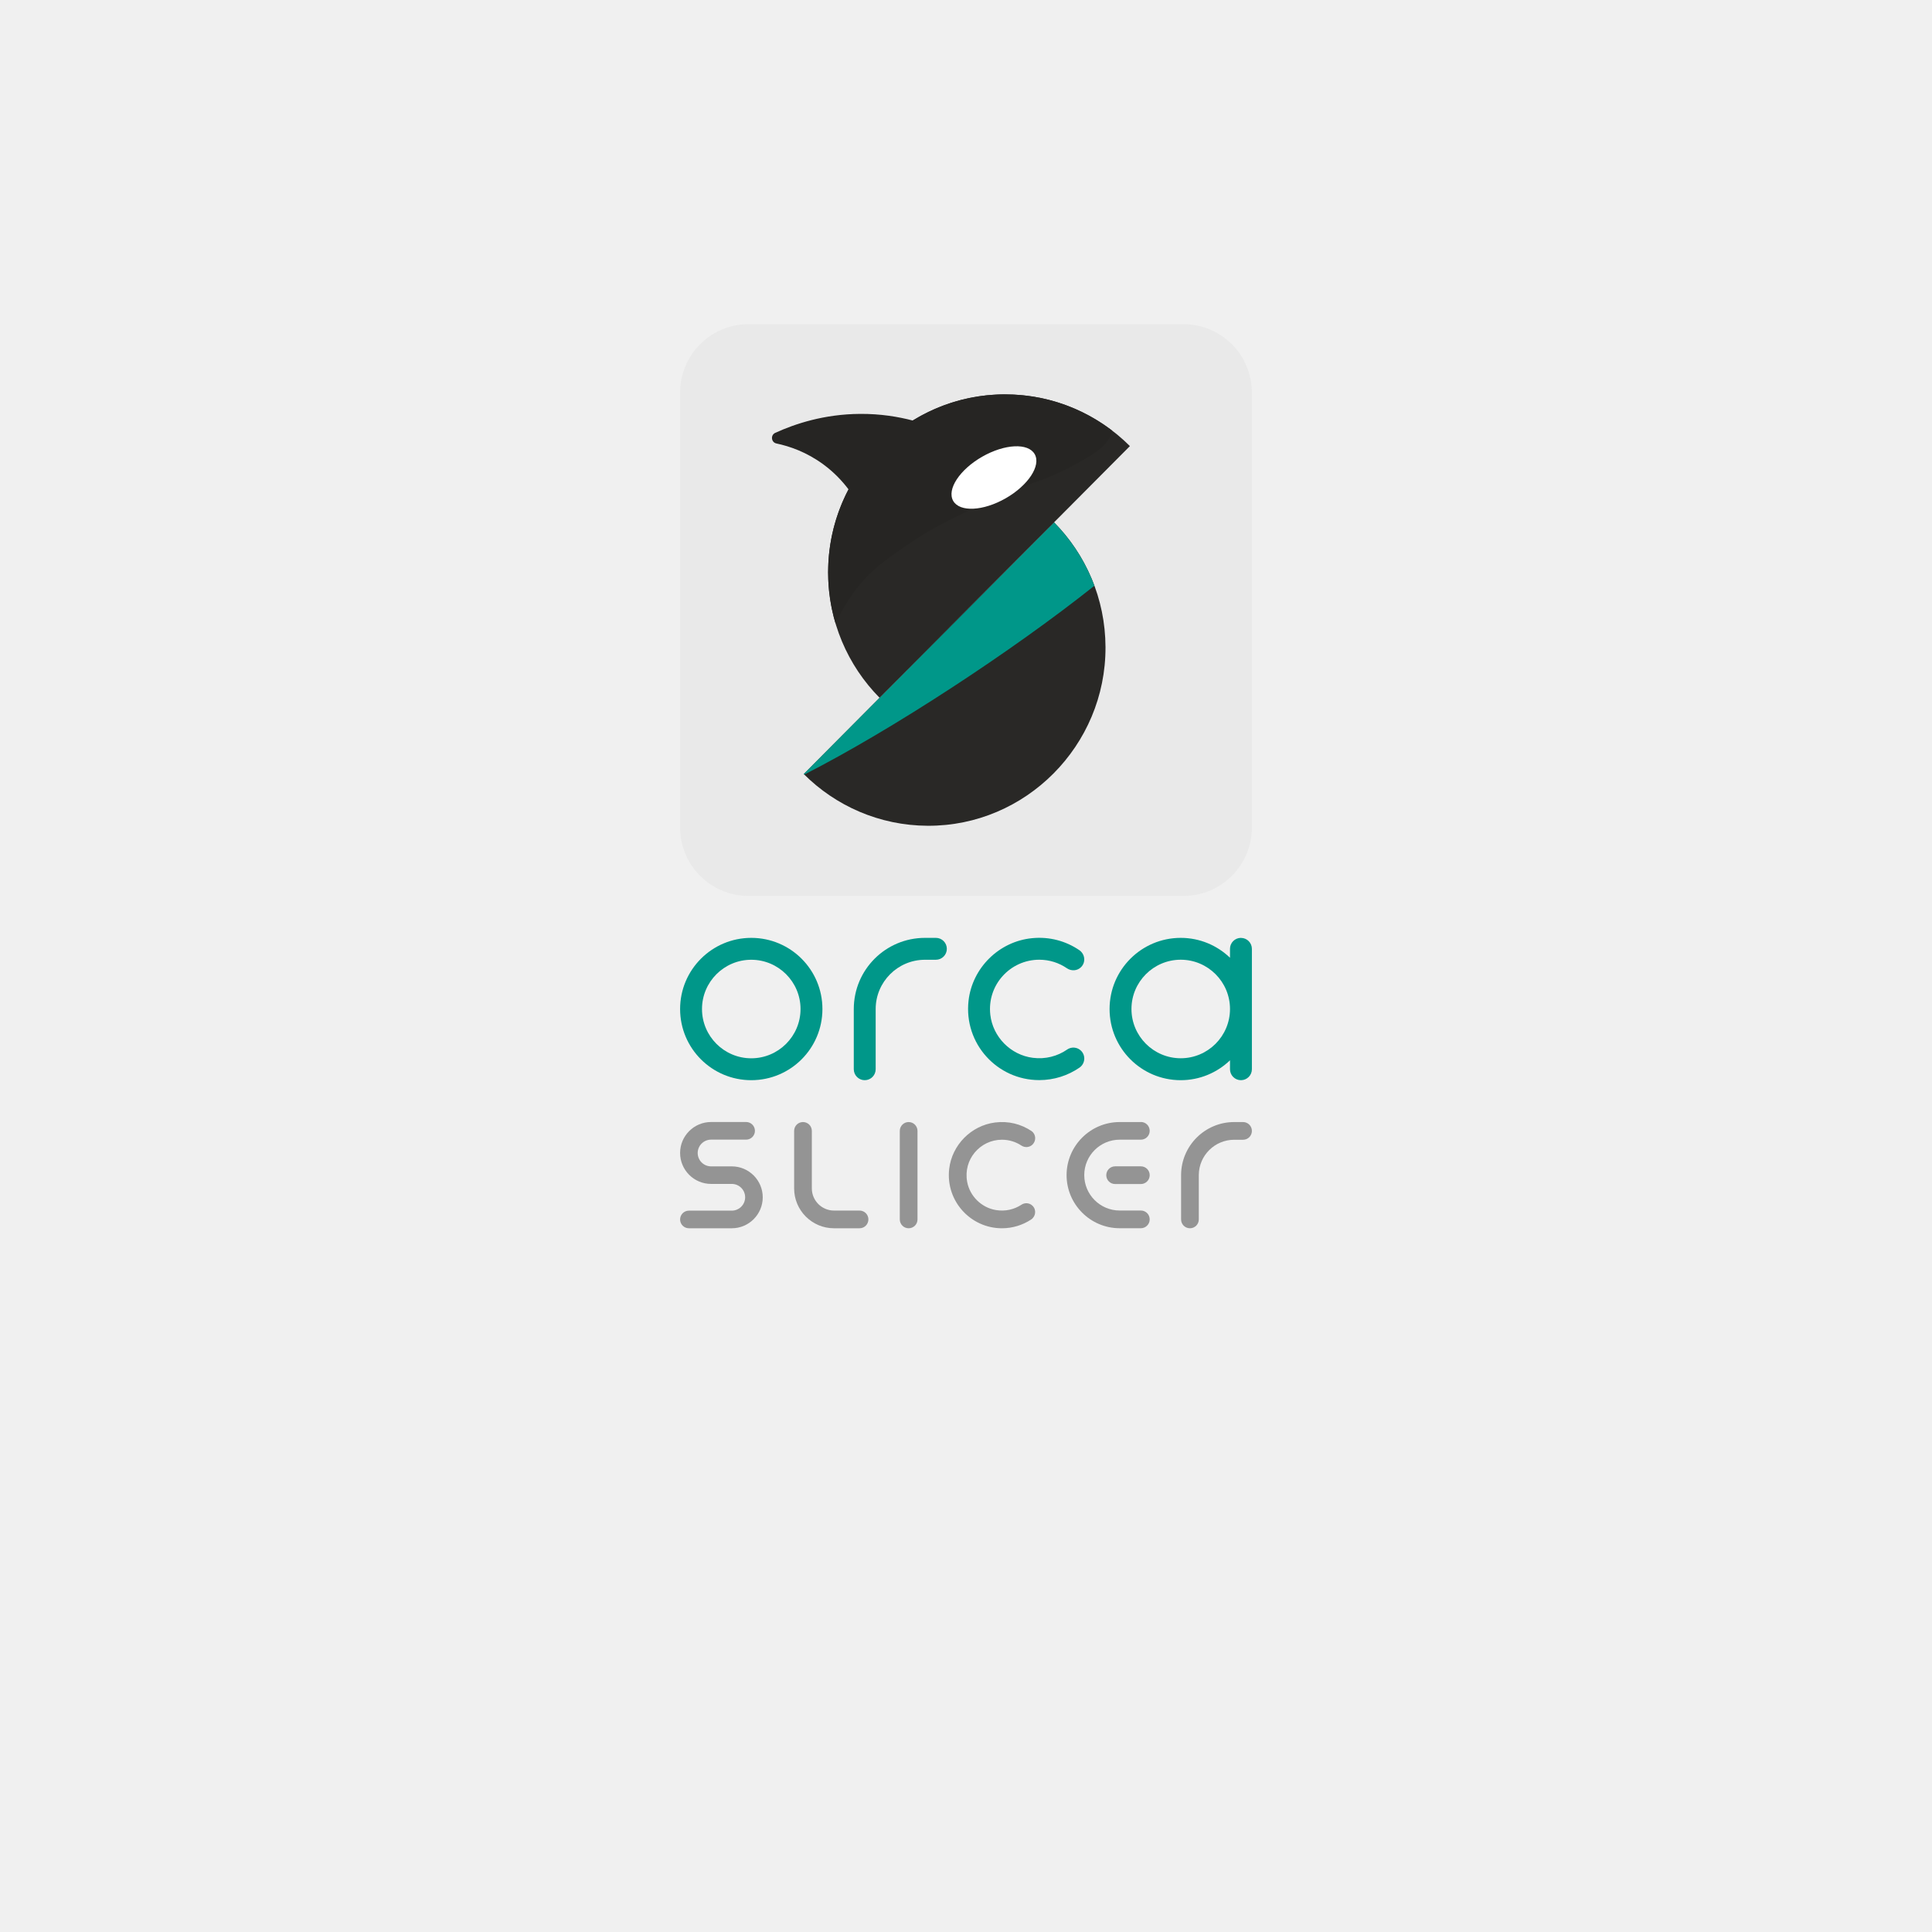
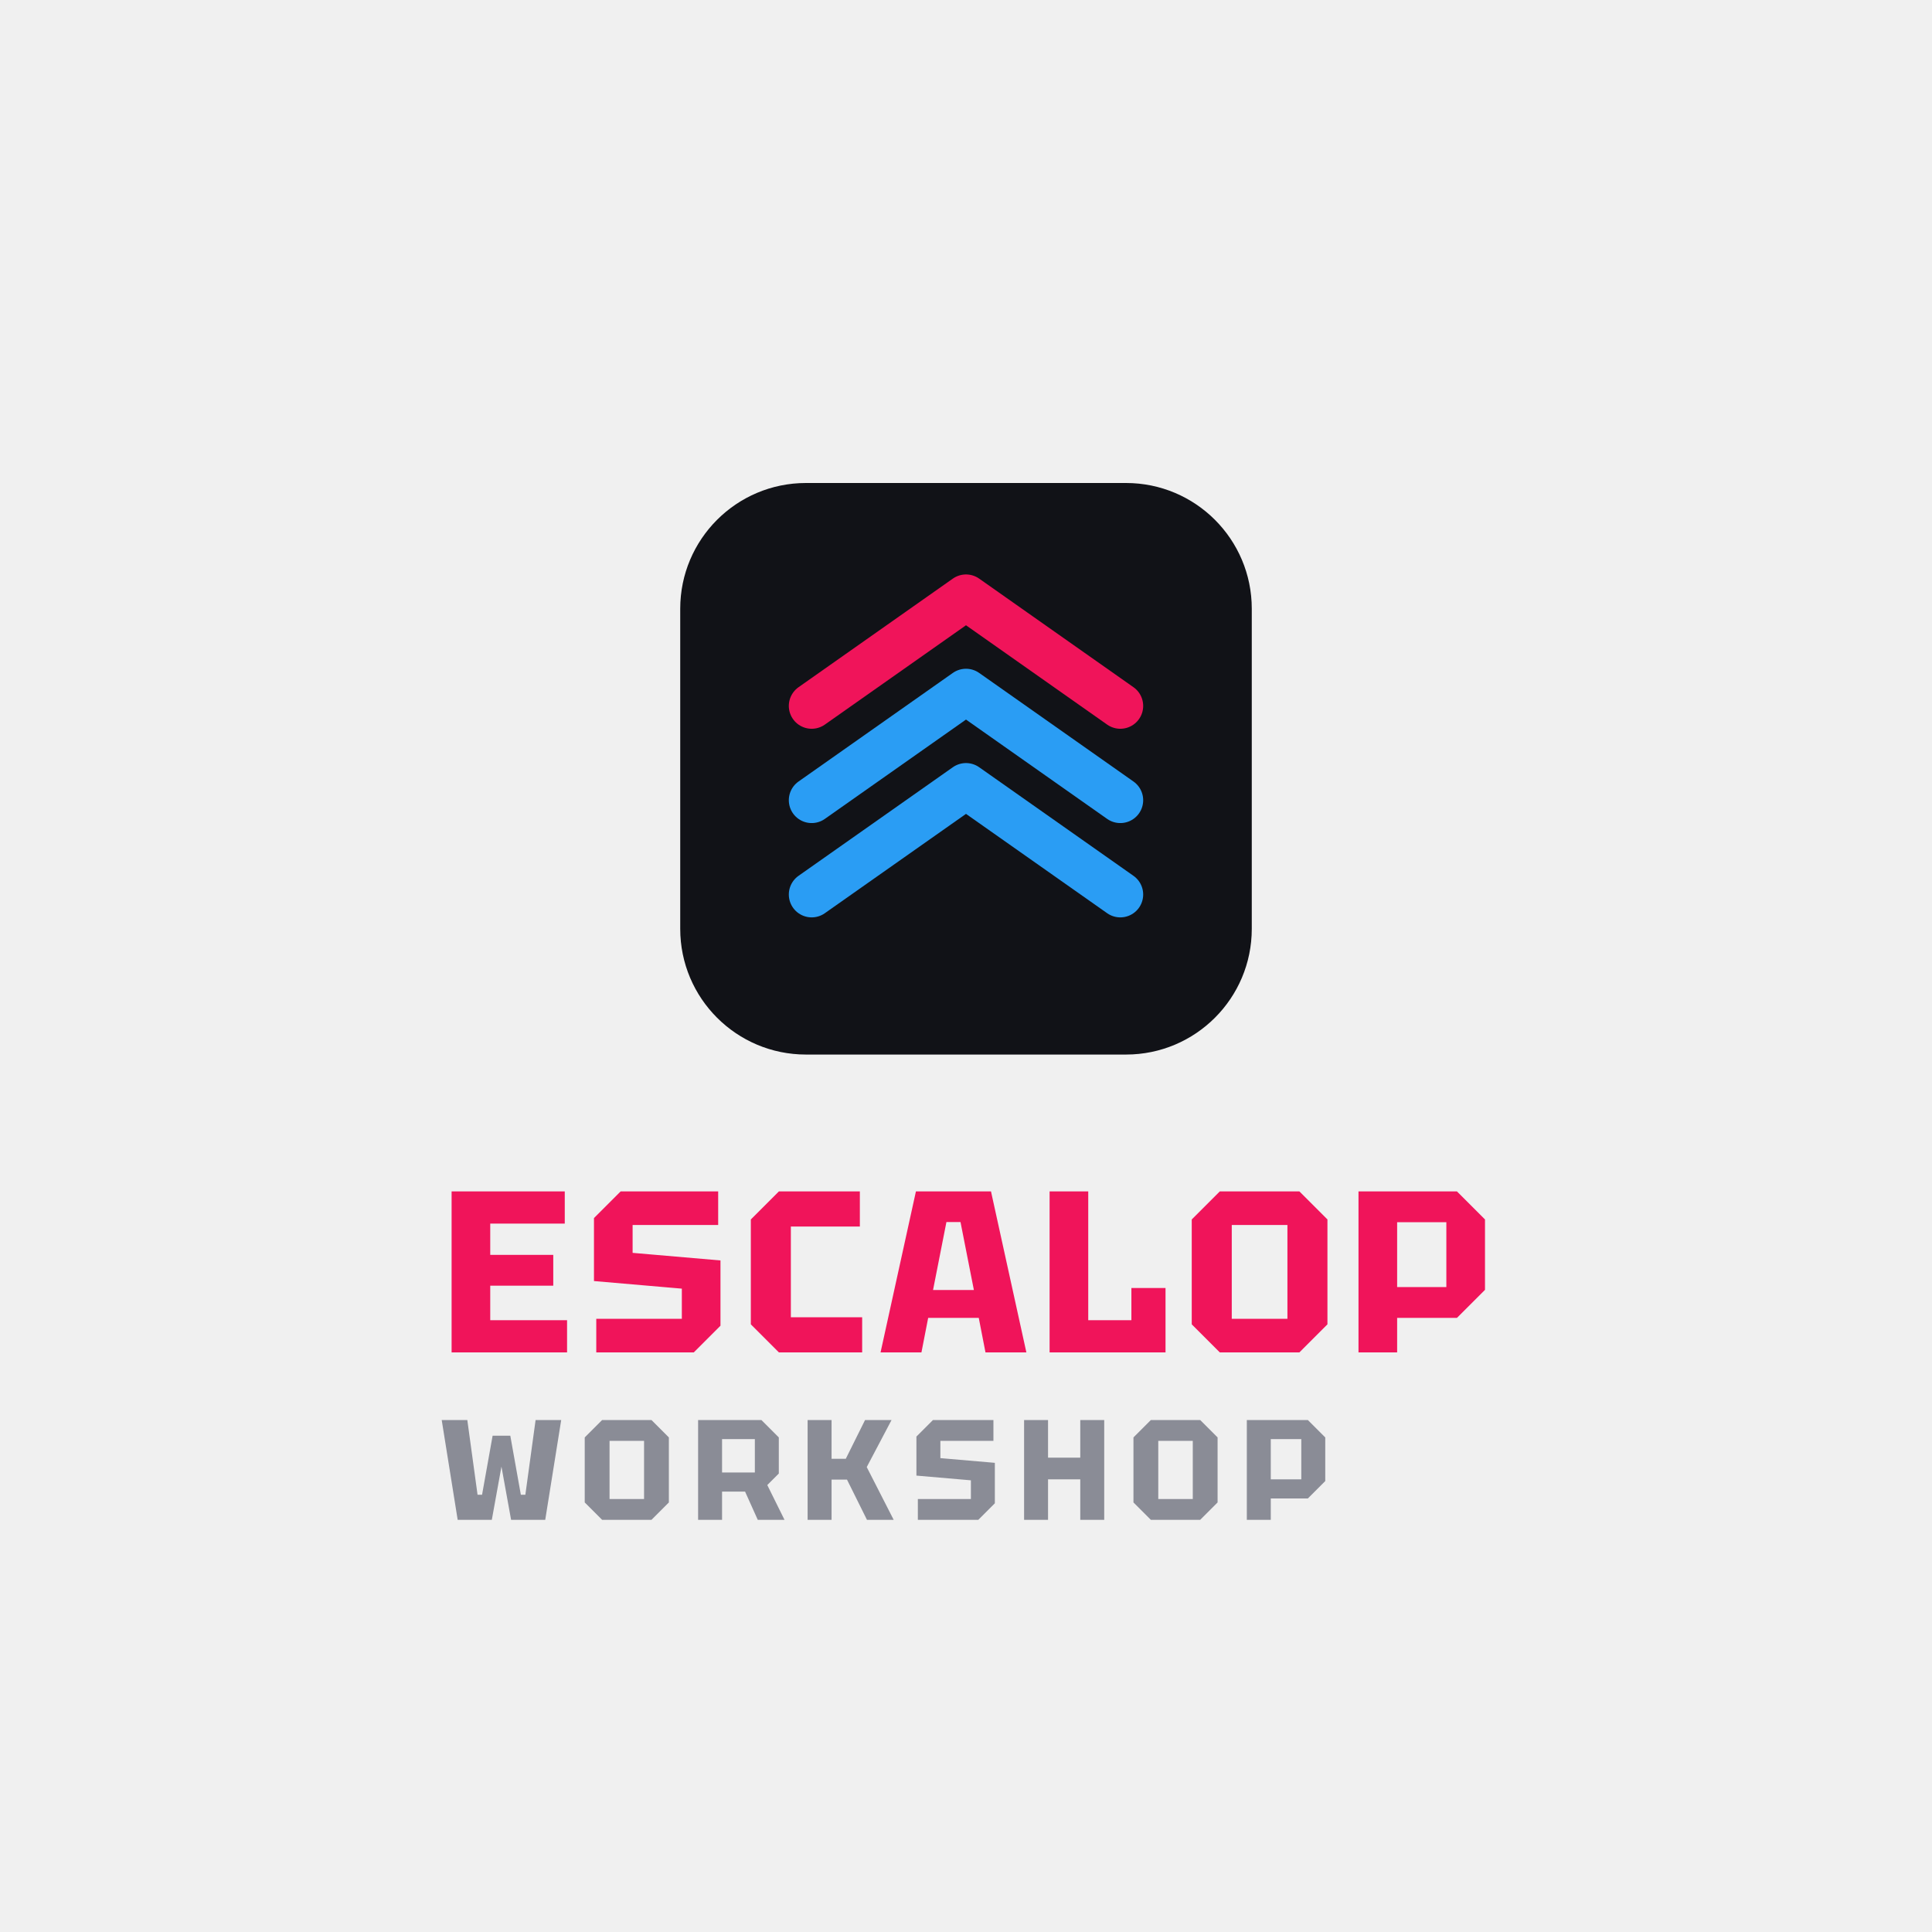
- <svg xmlns="http://www.w3.org/2000/svg" id="a" width="480" height="480" viewBox="0 0 480 480">
-   <g id="b">
-     <g id="c">
-       <rect x="168.97" y="80.54" width="142.05" height="142.05" rx="17" ry="17" style="fill:#e9e9e9;" />
-     </g>
-   </g>
-   <g id="d">
-     <path id="e" d="M199.69,192.31c7.91,7.9,18.79,12.8,30.81,12.85,24.33.1,44.25-19.93,44.16-44.4-.05-12.09-4.92-23.03-12.78-30.98l-62.19,62.53Z" style="fill:#292826;" />
-   </g>
-   <g id="f">
-     <path id="g" d="M261.88,129.78l-62.19,62.53s.09.09.13.13c21.79-11.11,51.62-30.64,72.08-46.91-2.21-5.96-5.66-11.32-10.03-15.75" style="fill:#009789;" />
-   </g>
-   <g id="h">
-     <path id="i" d="M249.72,97.98c-24.29,0-43.97,19.8-43.97,44.22,0,12.16,4.88,23.17,12.78,31.16l62.19-62.53c-7.95-7.94-18.9-12.85-30.99-12.85" style="fill:#292826;" />
-   </g>
-   <g id="j">
-     <path id="k" d="M249.72,97.98c-8.41,0-16.27,2.38-22.95,6.5-3.58-.94-8.02-1.69-13.12-1.65-8.89.06-16.12,2.46-21.04,4.71-1.22.56-1.02,2.37.29,2.64,3.23.68,7.49,2.12,11.7,5.23,2.66,1.96,4.68,4.14,6.21,6.17-3.23,6.16-5.07,13.17-5.07,20.62,0,4.44.65,8.73,1.87,12.78,1.86-4.12,3.81-6.88,4.44-7.74,4.04-5.55,8.31-8.44,14.62-12.7,4.65-3.14,11.1-6.83,29.65-14.45,0,0,5.8-1.63,13.58-6.26,3.1-1.84,5.46-3.58,6.21-6.31.05-.19.1-.38.14-.57-7.38-5.62-16.57-8.96-26.53-8.96" style="fill:#262523;" />
-   </g>
-   <g id="l">
-     <path id="m" d="M257.07,112.84c1.61,2.85-1.62,7.76-7.21,10.96-5.6,3.2-11.44,3.48-13.05.63-1.61-2.85,1.62-7.76,7.21-10.96,5.6-3.2,11.44-3.48,13.05-.63" style="fill:#fff;" />
-   </g>
-   <path d="M225.75,278.77c-1.21,0-2.2.98-2.2,2.2v21.99c0,1.21.98,2.2,2.2,2.2s2.2-.98,2.2-2.2v-21.99c0-1.21-.98-2.2-2.2-2.2Z" style="fill:#949494;" />
-   <path d="M283.44,278.77h-5.26c-7.27,0-13.19,5.92-13.19,13.19s5.92,13.19,13.19,13.19h5.26c1.21,0,2.2-.98,2.2-2.2s-.98-2.2-2.2-2.2h-5.26c-4.85,0-8.8-3.95-8.8-8.8s3.95-8.8,8.8-8.8h5.26c1.21,0,2.2-.98,2.2-2.2s-.98-2.2-2.2-2.2Z" style="fill:#949494;" />
-   <path d="M283.44,289.77h-6.39c-1.21,0-2.2.98-2.2,2.2s.98,2.2,2.2,2.2h6.39c1.21,0,2.2-.98,2.2-2.2s-.98-2.2-2.2-2.2Z" style="fill:#949494;" />
-   <path d="M181.81,305.16h-10.65c-1.21,0-2.19-.98-2.19-2.19s.98-2.19,2.19-2.19h10.65c1.83,0,3.32-1.49,3.32-3.32s-1.49-3.32-3.32-3.32h-5.15c-4.24,0-7.69-3.45-7.69-7.69s3.45-7.69,7.69-7.69h8.71c1.21,0,2.19.98,2.19,2.19s-.98,2.19-2.19,2.19h-8.71c-1.83,0-3.32,1.49-3.32,3.32s1.49,3.32,3.32,3.32h5.15c4.24,0,7.69,3.45,7.69,7.69s-3.45,7.69-7.69,7.69Z" style="fill:#949494;" />
-   <path d="M253.77,299.31c-1.78,1.17-4,1.72-6.36,1.32-3.57-.6-6.46-3.44-7.12-7-1.03-5.58,3.24-10.47,8.64-10.47,1.78,0,3.44.53,4.83,1.45.88.58,2.04.48,2.78-.26h0c.97-.97.84-2.6-.29-3.36-2.53-1.7-5.68-2.54-9.04-2.11-5.94.76-10.71,5.6-11.39,11.55-.9,7.96,5.33,14.73,13.11,14.73,2.67,0,5.15-.8,7.23-2.16,1.18-.78,1.38-2.42.38-3.42h0c-.74-.74-1.9-.85-2.77-.27Z" style="fill:#949494;" />
-   <path d="M213.55,300.76h-6.35c-3.03,0-5.5-2.47-5.5-5.5v-14.29c0-1.21-.98-2.2-2.2-2.2s-2.2.98-2.2,2.2v14.29c0,5.46,4.44,9.9,9.9,9.9h6.35c1.21,0,2.2-.98,2.2-2.2s-.98-2.2-2.2-2.2Z" style="fill:#949494;" />
-   <path d="M308.83,283.17h-2.2c-4.82,0-8.75,3.9-8.79,8.72v11.07c0,1.21-.98,2.2-2.2,2.2s-2.2-.98-2.2-2.2v-11.07c.04-7.24,5.94-13.12,13.19-13.12h2.2c1.21,0,2.2.98,2.2,2.2s-.98,2.2-2.2,2.2Z" style="fill:#949494;" />
-   <path d="M186.65,238.45c6.75,0,12.24,5.49,12.24,12.24s-5.49,12.24-12.24,12.24-12.24-5.49-12.24-12.24,5.49-12.24,12.24-12.24M186.65,233.01c-9.76,0-17.68,7.91-17.68,17.68s7.91,17.68,17.68,17.68,17.68-7.91,17.68-17.68-7.91-17.68-17.68-17.68h0Z" style="fill:#009789;" />
-   <path d="M308.31,233.01c-1.5,0-2.72,1.22-2.72,2.72v2.22c-3.18-3.05-7.48-4.94-12.24-4.94-9.76,0-17.68,7.91-17.68,17.68s7.91,17.68,17.68,17.68c4.75,0,9.06-1.89,12.24-4.94v2.22c0,1.5,1.22,2.72,2.72,2.72s2.72-1.22,2.72-2.72v-29.91c0-1.5-1.22-2.72-2.72-2.72ZM293.35,262.92c-6.75,0-12.24-5.49-12.24-12.24s5.49-12.24,12.24-12.24,12.24,5.49,12.24,12.24-5.49,12.24-12.24,12.24Z" style="fill:#009789;" />
-   <path d="M232.52,233.01h-2.72c-9.76,0-17.68,7.91-17.68,17.68v14.96c0,1.5,1.22,2.72,2.72,2.72s2.72-1.22,2.72-2.72v-14.96c0-6.75,5.49-12.24,12.24-12.24h0s2.72,0,2.72,0c1.5,0,2.72-1.22,2.72-2.72s-1.22-2.72-2.72-2.72Z" style="fill:#009789;" />
-   <path d="M265.11,260.77c-2.37,1.63-5.34,2.45-8.51,2.04-5.51-.7-9.94-5.19-10.56-10.71-.84-7.38,4.94-13.66,12.16-13.66,2.55,0,4.91.78,6.87,2.12,1.1.75,2.57.67,3.52-.28h0c1.22-1.22.99-3.23-.43-4.21-3.29-2.25-7.39-3.42-11.77-2.98-8.19.81-14.84,7.37-15.76,15.55-1.19,10.67,7.13,19.71,17.56,19.71,3.71,0,7.15-1.14,10-3.1,1.41-.97,1.61-2.98.4-4.19h0c-.93-.93-2.39-1.05-3.48-.3Z" style="fill:#009789;" />
+ <svg xmlns="http://www.w3.org/2000/svg" width="480" height="480" viewBox="0 0 480 480">
+   <rect x="169" y="120" width="142" height="142" rx="31.24" fill="#111217" />
+   <polyline points="201.66,175.38 240.00,148.40 278.34,175.38" fill="none" stroke="#F0145A" stroke-width="11.36" stroke-linecap="round" stroke-linejoin="round" />
+   <polyline points="201.66,198.81 240.00,171.83 278.34,198.81" fill="none" stroke="#2A9DF4" stroke-width="11.36" stroke-linecap="round" stroke-linejoin="round" />
+   <polyline points="201.66,222.24 240.00,195.26 278.34,222.24" fill="none" stroke="#2A9DF4" stroke-width="11.36" stroke-linecap="round" stroke-linejoin="round" />
+   <path d="M112.2 336.0V296.0H140.314V304H121.8V311.771H137.457V319.429H121.8V328H140.886V336.0ZM148.143 336.0V327.657H169.4V320.16L147.571 318.274V302.628L154.2 296.0H178.429V304.343H157.171V311.269L179 313.154V329.372L172.371 336.0ZM186.543 329.029V302.971L193.514 296.0H213.629V304.731H196.486V327.269H214.2V336.0H193.514ZM218.771 336.0 227.56 296.0H246.211L255 336.0H244.84L243.172 327.429H230.6L228.931 336.0ZM231.811 320.503H241.96L238.634 303.611H235.137ZM260.771 336.0V296.0H270.371V328H281.092V320.0H289.571V336.0ZM296.086 329.029V302.971L303.057 296.0H322.829L329.8 302.971V329.029L322.829 336.0H303.057ZM306.028 304.343V327.657H319.857V304.343ZM347.114 319.772H359.343V303.657H347.114ZM368.943 302.971V320.457L361.971 327.429H347.114V336.0H337.514V296.0H361.971Z" fill="#F0145A" />
+   <path d="M113.709 377.6 109.741 352.8H116.103L118.647 371.365H119.767L122.389 356.697H126.782L129.403 371.365H130.523L133.067 352.8H139.43L135.462 377.6H126.98L124.585 364.371L122.19 377.6ZM145.275 373.278V357.122L149.598 352.8H161.856L166.178 357.122V373.278L161.856 377.6H149.598ZM151.44 357.972V372.428H160.014V357.972ZM179.393 365.838H187.542V357.547H179.393ZM193.494 357.122V366.093L190.631 368.955L194.911 377.6H188.265L185.111 370.585H179.393V377.6H173.441V352.8H189.171ZM200.65 377.6V352.8H206.602V362.437H210.131L214.921 352.8H221.504L215.339 364.491L222.035 377.6H215.396L210.436 367.609H206.602V377.6ZM228.037 377.6V372.428H241.216V367.779L227.682 366.61V356.91L231.792 352.8H246.814V357.972H233.634V362.267L247.168 363.436V373.49L243.058 377.6ZM254.431 377.6V352.8H260.383V362.153H268.39V352.8H274.342V377.6H268.39V367.538H260.383V377.6ZM281.605 373.278V357.122L285.927 352.8H298.185L302.507 357.122V373.278L298.185 377.6H285.927ZM287.769 357.972V372.428H296.343V357.972ZM315.722 367.538H323.304V357.547H315.722ZM329.256 357.122V367.963L324.934 372.286H315.722V377.6H309.77V352.8H324.934Z" fill="#8a8c96" />
</svg>
